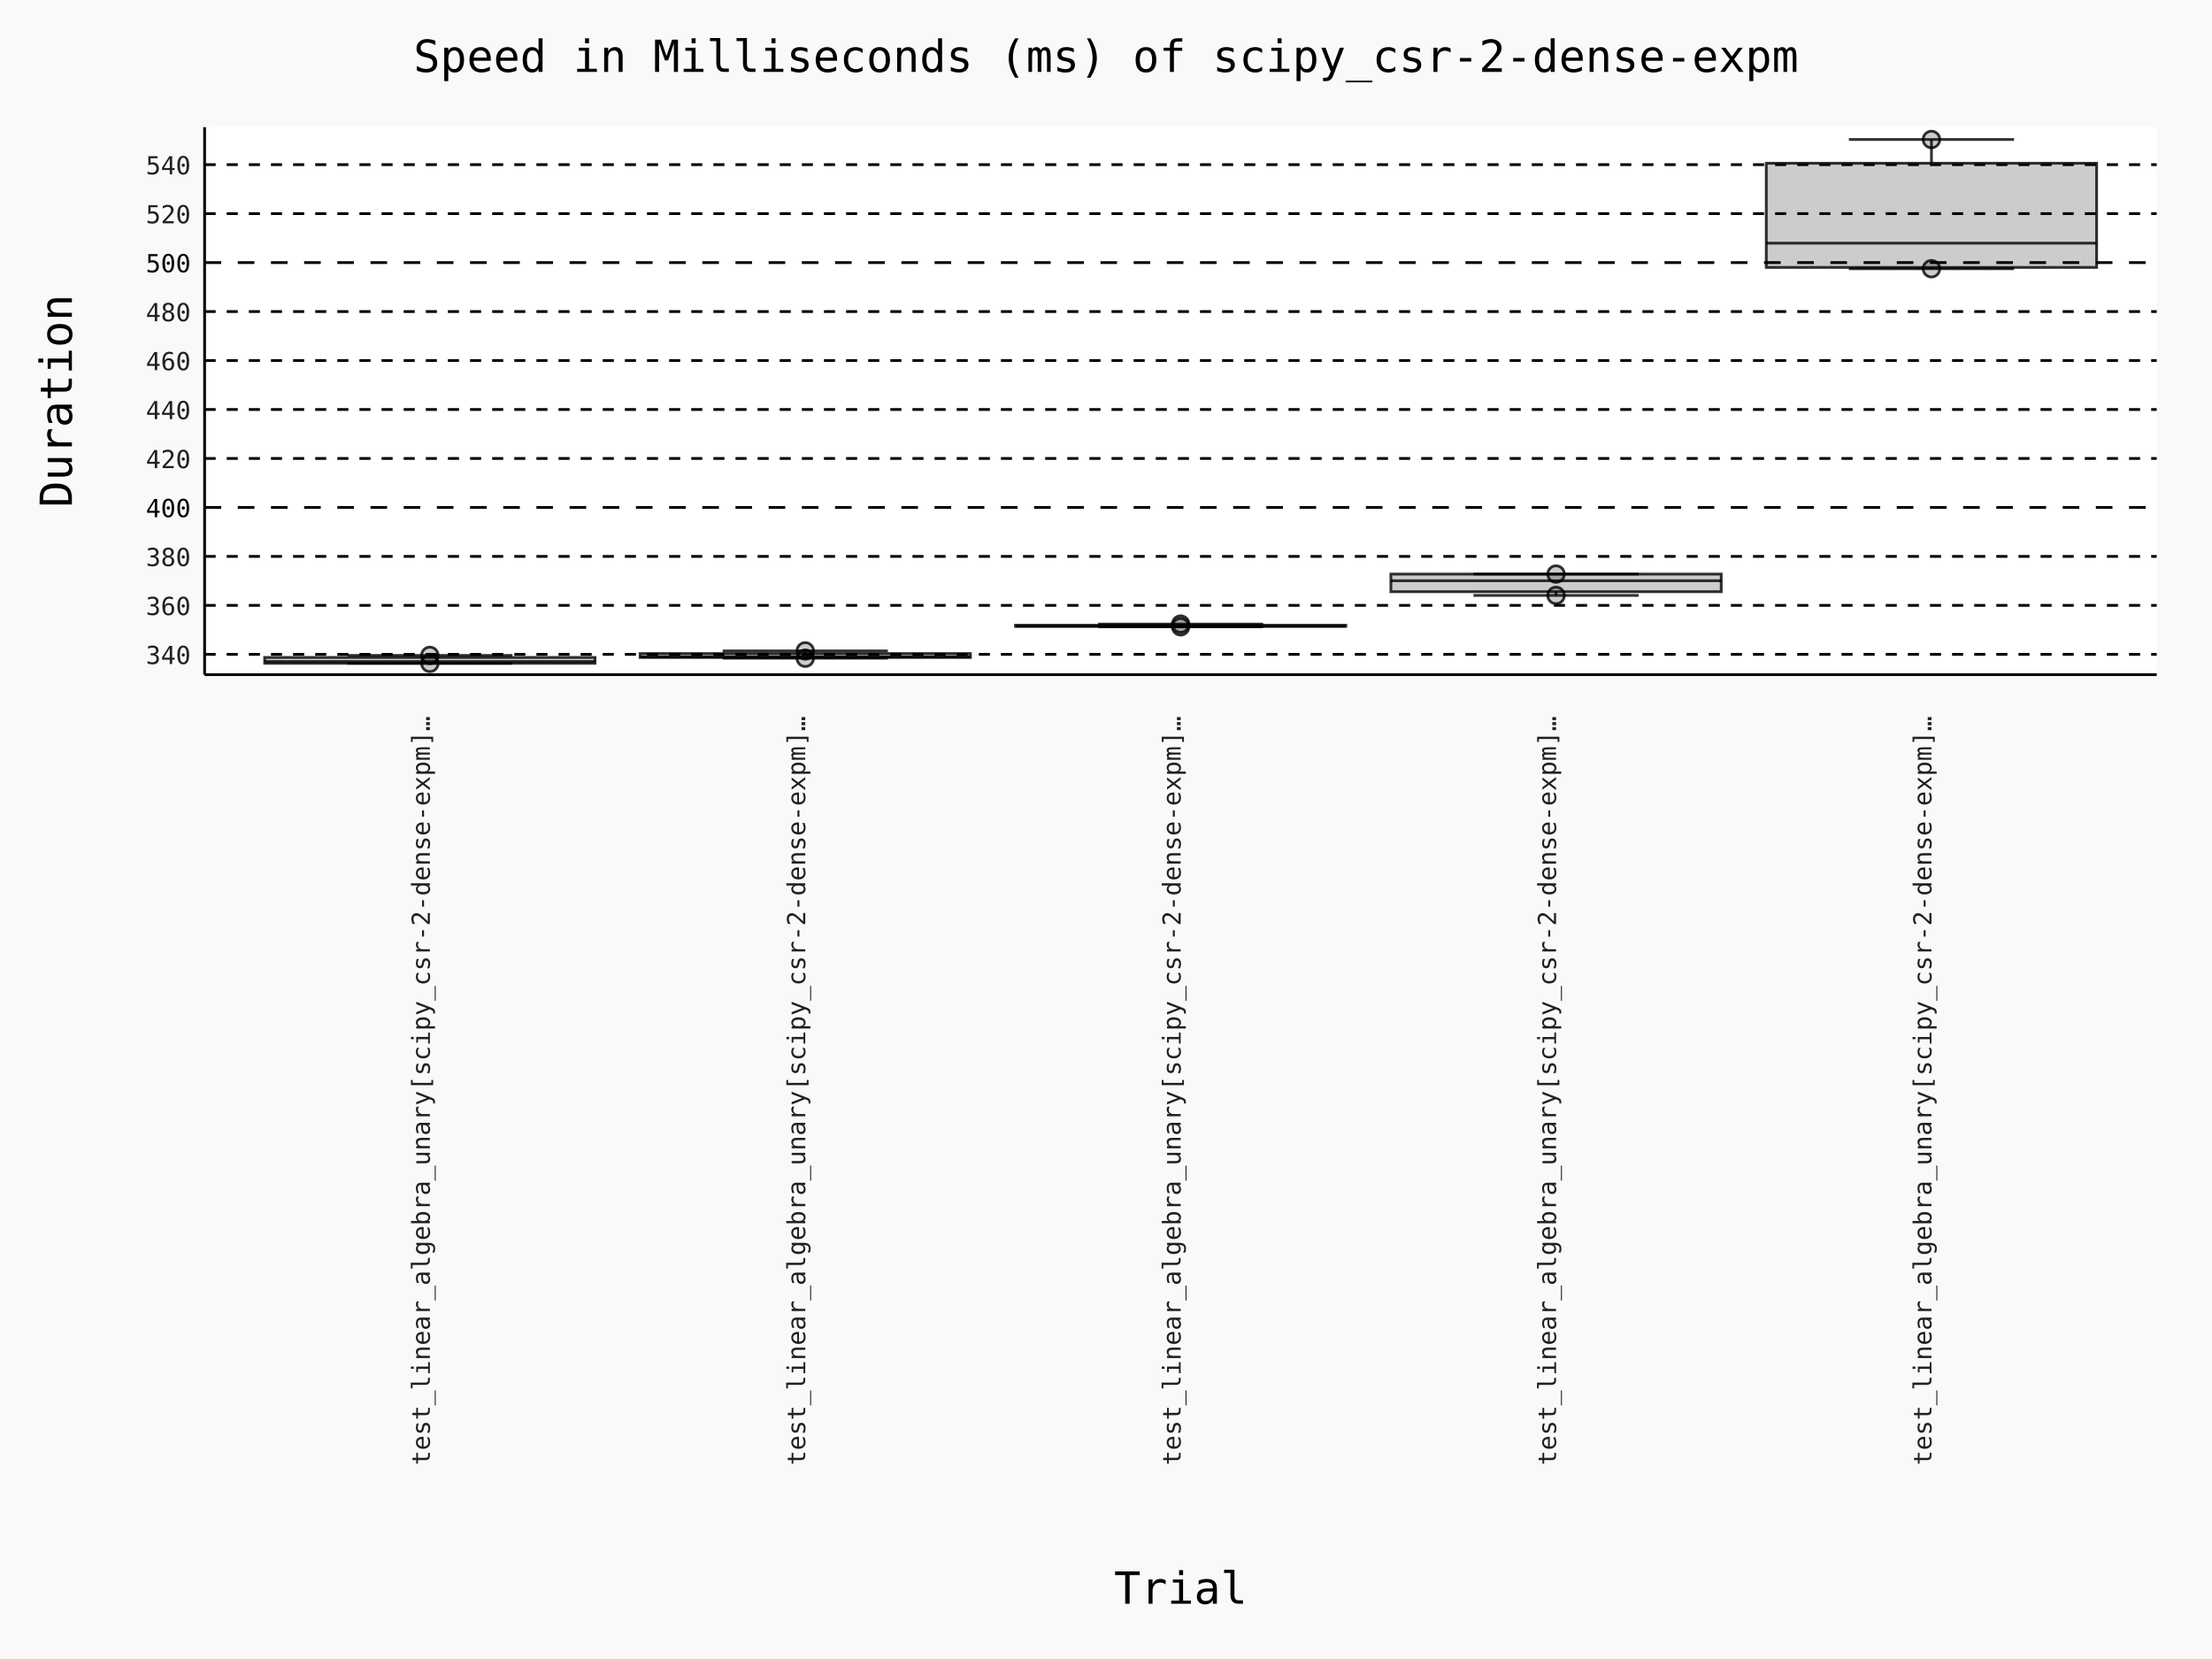
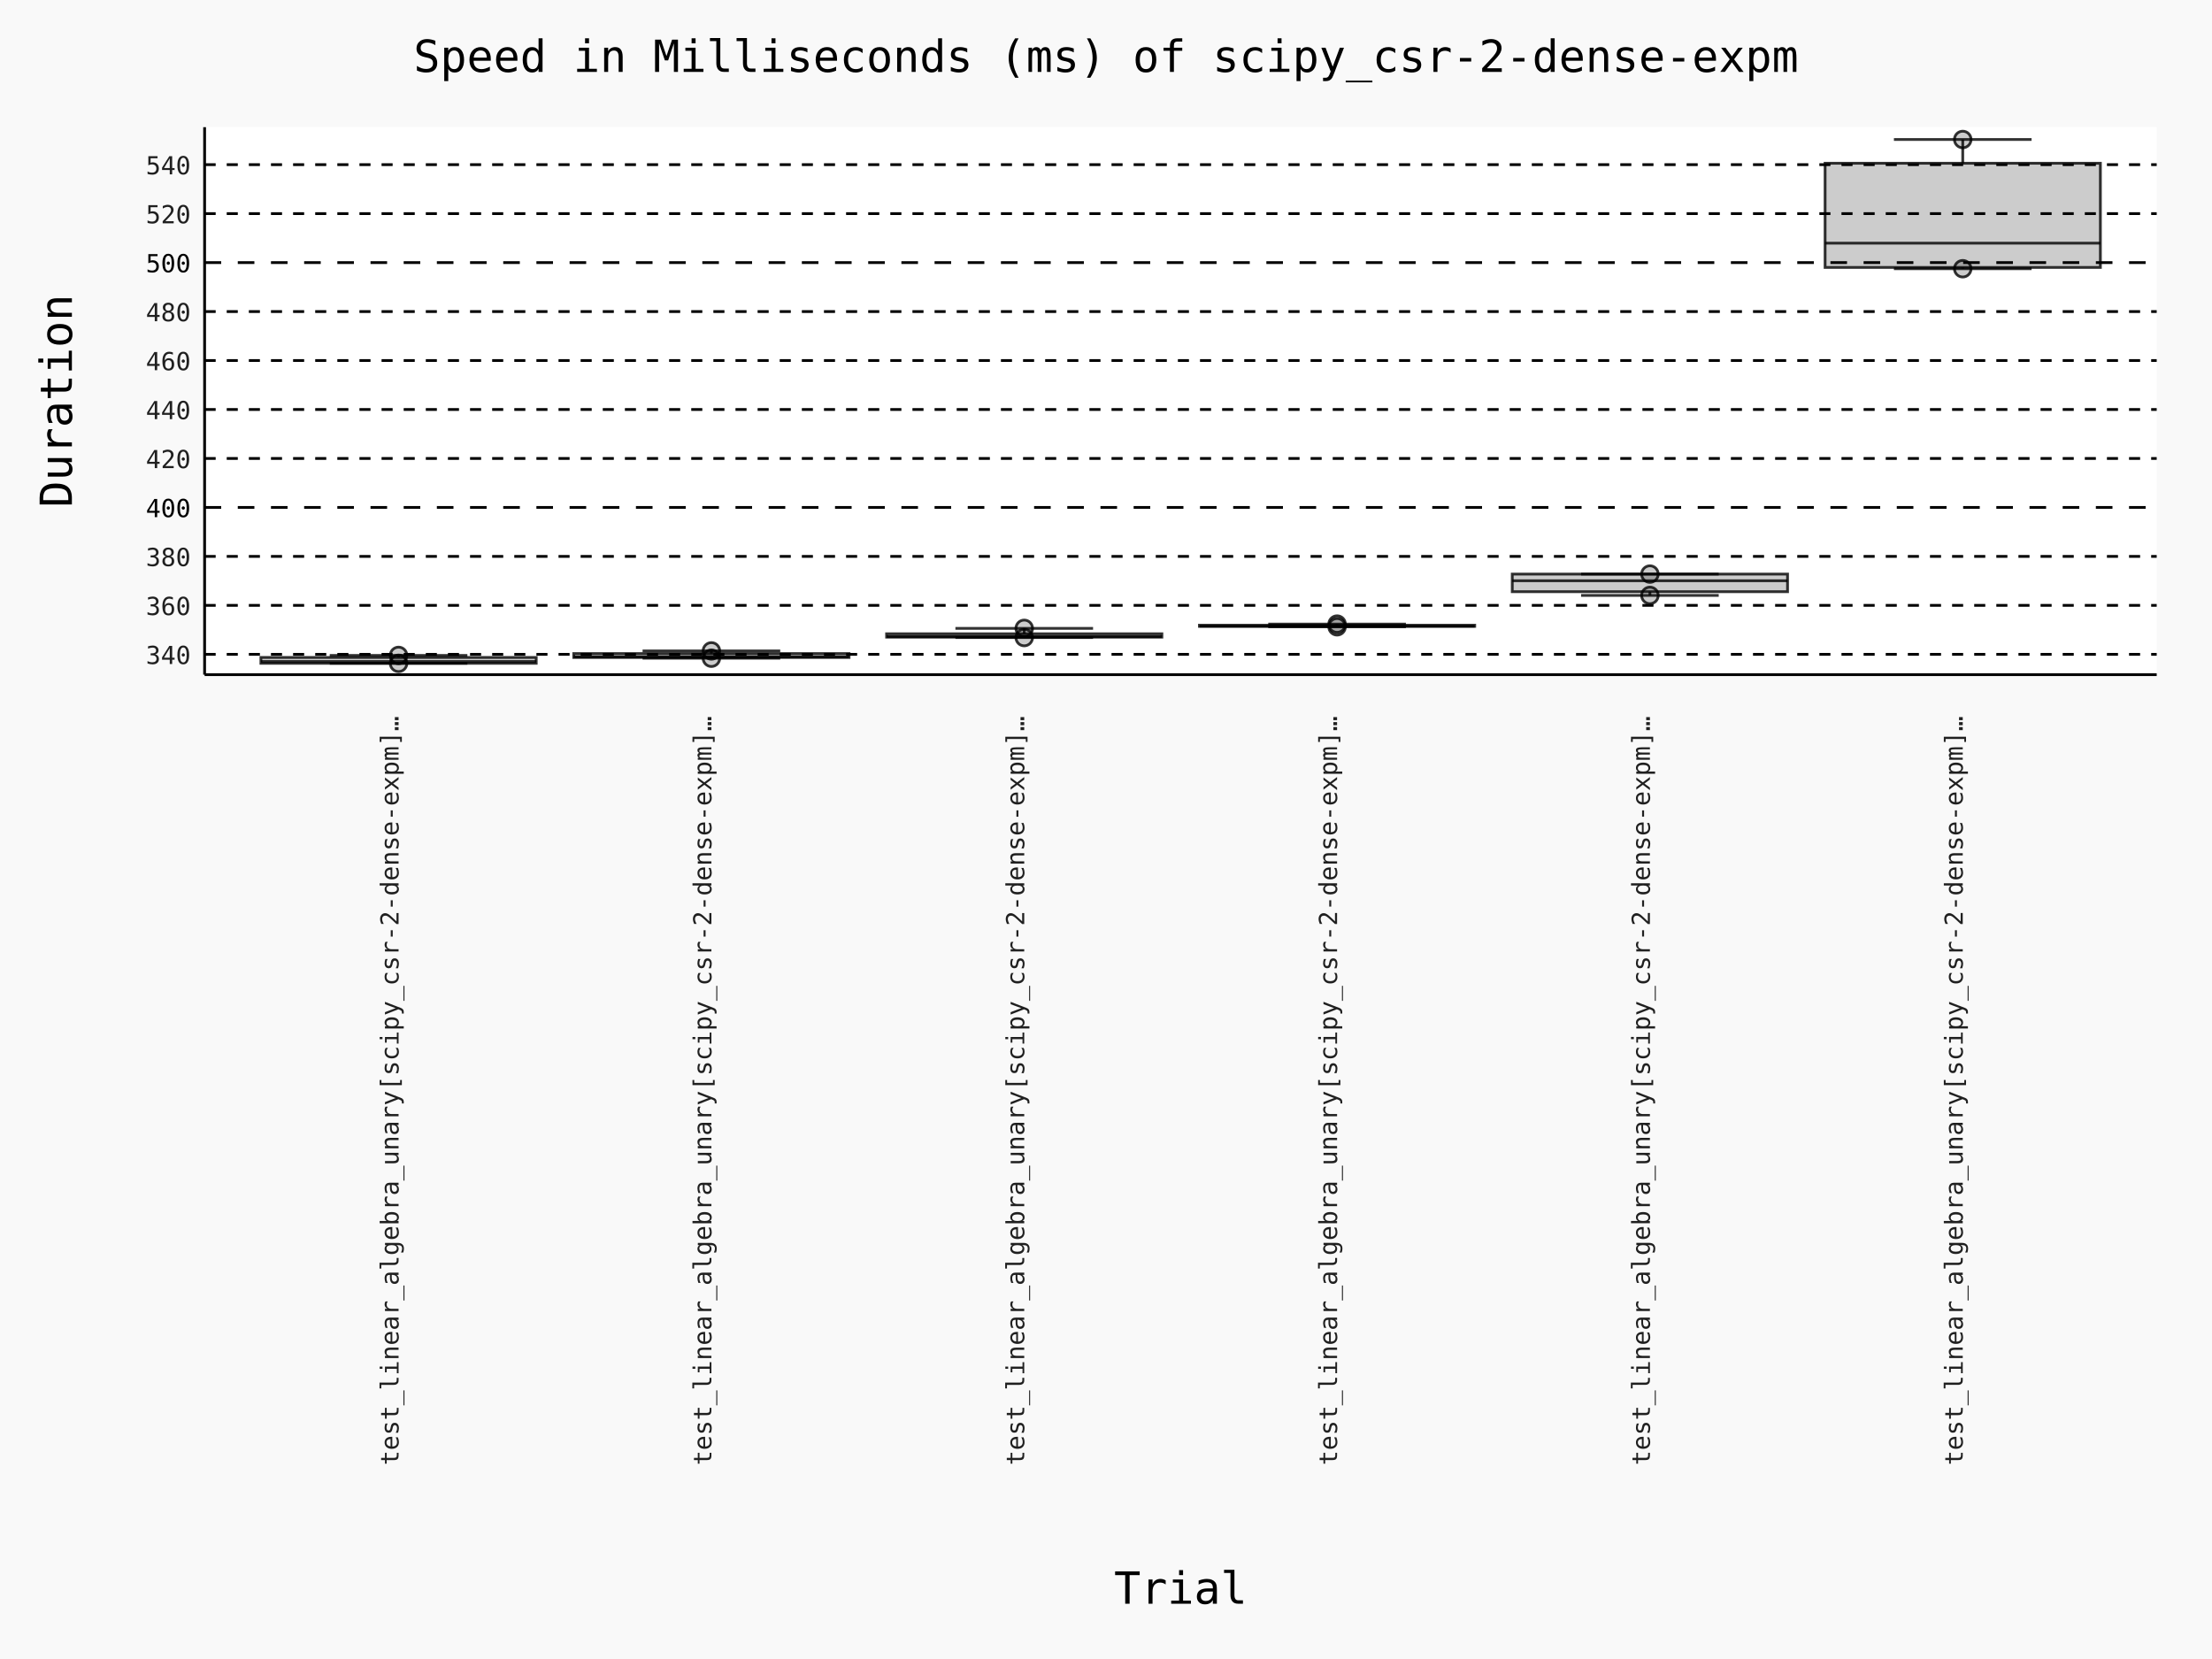
- <svg xmlns="http://www.w3.org/2000/svg" id="chart-3be28f66-a1d2-4bfa-beb7-95492860ef31" class="pygal-chart" viewBox="0 0 800 600">
+ <svg xmlns="http://www.w3.org/2000/svg" id="chart-7e4d4e61-3494-458c-a553-b882fce17347" class="pygal-chart" viewBox="0 0 800 600">
  <defs>
-     <style type="text/css">#chart-3be28f66-a1d2-4bfa-beb7-95492860ef31{-webkit-user-select:none;-webkit-font-smoothing:antialiased;font-family:Consolas,"Deja Vu Sans Mono","Bitstream Vera Sans Mono","Courier New",monospace}#chart-3be28f66-a1d2-4bfa-beb7-95492860ef31 .title{font-family:Consolas,"Deja Vu Sans Mono","Bitstream Vera Sans Mono","Courier New",monospace;font-size:16px}#chart-3be28f66-a1d2-4bfa-beb7-95492860ef31 .legends .legend text{font-family:Consolas,"Deja Vu Sans Mono","Bitstream Vera Sans Mono","Courier New",monospace;font-size:14px}#chart-3be28f66-a1d2-4bfa-beb7-95492860ef31 .axis text{font-family:Consolas,"Deja Vu Sans Mono","Bitstream Vera Sans Mono","Courier New",monospace;font-size:10px}#chart-3be28f66-a1d2-4bfa-beb7-95492860ef31 .axis text.major{font-family:Consolas,"Deja Vu Sans Mono","Bitstream Vera Sans Mono","Courier New",monospace;font-size:10px}#chart-3be28f66-a1d2-4bfa-beb7-95492860ef31 .text-overlay text.value{font-family:Consolas,"Deja Vu Sans Mono","Bitstream Vera Sans Mono","Courier New",monospace;font-size:16px}#chart-3be28f66-a1d2-4bfa-beb7-95492860ef31 .text-overlay text.label{font-family:Consolas,"Deja Vu Sans Mono","Bitstream Vera Sans Mono","Courier New",monospace;font-size:10px}#chart-3be28f66-a1d2-4bfa-beb7-95492860ef31 .tooltip{font-family:Consolas,"Deja Vu Sans Mono","Bitstream Vera Sans Mono","Courier New",monospace;font-size:14px}#chart-3be28f66-a1d2-4bfa-beb7-95492860ef31 text.no_data{font-family:Consolas,"Deja Vu Sans Mono","Bitstream Vera Sans Mono","Courier New",monospace;font-size:64px}
- #chart-3be28f66-a1d2-4bfa-beb7-95492860ef31{background-color:rgba(249,249,249,1)}#chart-3be28f66-a1d2-4bfa-beb7-95492860ef31 path,#chart-3be28f66-a1d2-4bfa-beb7-95492860ef31 line,#chart-3be28f66-a1d2-4bfa-beb7-95492860ef31 rect,#chart-3be28f66-a1d2-4bfa-beb7-95492860ef31 circle{-webkit-transition:150ms;-moz-transition:150ms;transition:150ms}#chart-3be28f66-a1d2-4bfa-beb7-95492860ef31 .graph &gt; .background{fill:rgba(249,249,249,1)}#chart-3be28f66-a1d2-4bfa-beb7-95492860ef31 .plot &gt; .background{fill:rgba(255,255,255,1)}#chart-3be28f66-a1d2-4bfa-beb7-95492860ef31 .graph{fill:rgba(0,0,0,.87)}#chart-3be28f66-a1d2-4bfa-beb7-95492860ef31 text.no_data{fill:rgba(0,0,0,1)}#chart-3be28f66-a1d2-4bfa-beb7-95492860ef31 .title{fill:rgba(0,0,0,1)}#chart-3be28f66-a1d2-4bfa-beb7-95492860ef31 .legends .legend text{fill:rgba(0,0,0,.87)}#chart-3be28f66-a1d2-4bfa-beb7-95492860ef31 .legends .legend:hover text{fill:rgba(0,0,0,1)}#chart-3be28f66-a1d2-4bfa-beb7-95492860ef31 .axis .line{stroke:rgba(0,0,0,1)}#chart-3be28f66-a1d2-4bfa-beb7-95492860ef31 .axis .guide.line{stroke:rgba(0,0,0,.54)}#chart-3be28f66-a1d2-4bfa-beb7-95492860ef31 .axis .major.line{stroke:rgba(0,0,0,.87)}#chart-3be28f66-a1d2-4bfa-beb7-95492860ef31 .axis text.major{fill:rgba(0,0,0,1)}#chart-3be28f66-a1d2-4bfa-beb7-95492860ef31 .axis.y .guides:hover .guide.line,#chart-3be28f66-a1d2-4bfa-beb7-95492860ef31 .line-graph .axis.x .guides:hover .guide.line,#chart-3be28f66-a1d2-4bfa-beb7-95492860ef31 .stackedline-graph .axis.x .guides:hover .guide.line,#chart-3be28f66-a1d2-4bfa-beb7-95492860ef31 .xy-graph .axis.x .guides:hover .guide.line{stroke:rgba(0,0,0,1)}#chart-3be28f66-a1d2-4bfa-beb7-95492860ef31 .axis .guides:hover text{fill:rgba(0,0,0,1)}#chart-3be28f66-a1d2-4bfa-beb7-95492860ef31 .reactive{fill-opacity:.7;stroke-opacity:.8;stroke-width:1}#chart-3be28f66-a1d2-4bfa-beb7-95492860ef31 .ci{stroke:rgba(0,0,0,.87)}#chart-3be28f66-a1d2-4bfa-beb7-95492860ef31 .reactive.active,#chart-3be28f66-a1d2-4bfa-beb7-95492860ef31 .active .reactive{fill-opacity:.8;stroke-opacity:.9;stroke-width:4}#chart-3be28f66-a1d2-4bfa-beb7-95492860ef31 .ci .reactive.active{stroke-width:1.5}#chart-3be28f66-a1d2-4bfa-beb7-95492860ef31 .series text{fill:rgba(0,0,0,1)}#chart-3be28f66-a1d2-4bfa-beb7-95492860ef31 .tooltip rect{fill:rgba(255,255,255,1);stroke:rgba(0,0,0,1);-webkit-transition:opacity 150ms;-moz-transition:opacity 150ms;transition:opacity 150ms}#chart-3be28f66-a1d2-4bfa-beb7-95492860ef31 .tooltip .label{fill:rgba(0,0,0,.87)}#chart-3be28f66-a1d2-4bfa-beb7-95492860ef31 .tooltip .label{fill:rgba(0,0,0,.87)}#chart-3be28f66-a1d2-4bfa-beb7-95492860ef31 .tooltip .legend{font-size:.8em;fill:rgba(0,0,0,.54)}#chart-3be28f66-a1d2-4bfa-beb7-95492860ef31 .tooltip .x_label{font-size:.6em;fill:rgba(0,0,0,1)}#chart-3be28f66-a1d2-4bfa-beb7-95492860ef31 .tooltip .xlink{font-size:.5em;text-decoration:underline}#chart-3be28f66-a1d2-4bfa-beb7-95492860ef31 .tooltip .value{font-size:1.5em}#chart-3be28f66-a1d2-4bfa-beb7-95492860ef31 .bound{font-size:.5em}#chart-3be28f66-a1d2-4bfa-beb7-95492860ef31 .max-value{font-size:.75em;fill:rgba(0,0,0,.54)}#chart-3be28f66-a1d2-4bfa-beb7-95492860ef31 .map-element{fill:rgba(255,255,255,1);stroke:rgba(0,0,0,.54) !important}#chart-3be28f66-a1d2-4bfa-beb7-95492860ef31 .map-element .reactive{fill-opacity:inherit;stroke-opacity:inherit}#chart-3be28f66-a1d2-4bfa-beb7-95492860ef31 .color-0,#chart-3be28f66-a1d2-4bfa-beb7-95492860ef31 .color-0 a:visited{stroke:#000000;fill:#000000}#chart-3be28f66-a1d2-4bfa-beb7-95492860ef31 .color-1,#chart-3be28f66-a1d2-4bfa-beb7-95492860ef31 .color-1 a:visited{stroke:#000000;fill:#000000}#chart-3be28f66-a1d2-4bfa-beb7-95492860ef31 .color-2,#chart-3be28f66-a1d2-4bfa-beb7-95492860ef31 .color-2 a:visited{stroke:#000000;fill:#000000}#chart-3be28f66-a1d2-4bfa-beb7-95492860ef31 .color-3,#chart-3be28f66-a1d2-4bfa-beb7-95492860ef31 .color-3 a:visited{stroke:#000000;fill:#000000}#chart-3be28f66-a1d2-4bfa-beb7-95492860ef31 .color-4,#chart-3be28f66-a1d2-4bfa-beb7-95492860ef31 .color-4 a:visited{stroke:#000000;fill:#000000}#chart-3be28f66-a1d2-4bfa-beb7-95492860ef31 .text-overlay .color-0 text{fill:white}#chart-3be28f66-a1d2-4bfa-beb7-95492860ef31 .text-overlay .color-1 text{fill:white}#chart-3be28f66-a1d2-4bfa-beb7-95492860ef31 .text-overlay .color-2 text{fill:white}#chart-3be28f66-a1d2-4bfa-beb7-95492860ef31 .text-overlay .color-3 text{fill:white}#chart-3be28f66-a1d2-4bfa-beb7-95492860ef31 .text-overlay .color-4 text{fill:white}
- #chart-3be28f66-a1d2-4bfa-beb7-95492860ef31 text.no_data{text-anchor:middle}#chart-3be28f66-a1d2-4bfa-beb7-95492860ef31 .guide.line{fill:none}#chart-3be28f66-a1d2-4bfa-beb7-95492860ef31 .centered{text-anchor:middle}#chart-3be28f66-a1d2-4bfa-beb7-95492860ef31 .title{text-anchor:middle}#chart-3be28f66-a1d2-4bfa-beb7-95492860ef31 .legends .legend text{fill-opacity:1}#chart-3be28f66-a1d2-4bfa-beb7-95492860ef31 .axis.x text{text-anchor:middle}#chart-3be28f66-a1d2-4bfa-beb7-95492860ef31 .axis.x:not(.web) text[transform]{text-anchor:start}#chart-3be28f66-a1d2-4bfa-beb7-95492860ef31 .axis.x:not(.web) text[transform].backwards{text-anchor:end}#chart-3be28f66-a1d2-4bfa-beb7-95492860ef31 .axis.y text{text-anchor:end}#chart-3be28f66-a1d2-4bfa-beb7-95492860ef31 .axis.y text[transform].backwards{text-anchor:start}#chart-3be28f66-a1d2-4bfa-beb7-95492860ef31 .axis.y2 text{text-anchor:start}#chart-3be28f66-a1d2-4bfa-beb7-95492860ef31 .axis.y2 text[transform].backwards{text-anchor:end}#chart-3be28f66-a1d2-4bfa-beb7-95492860ef31 .axis .guide.line{stroke-dasharray:4,4;stroke:black}#chart-3be28f66-a1d2-4bfa-beb7-95492860ef31 .axis .major.guide.line{stroke-dasharray:6,6;stroke:black}#chart-3be28f66-a1d2-4bfa-beb7-95492860ef31 .horizontal .axis.y .guide.line,#chart-3be28f66-a1d2-4bfa-beb7-95492860ef31 .horizontal .axis.y2 .guide.line,#chart-3be28f66-a1d2-4bfa-beb7-95492860ef31 .vertical .axis.x .guide.line{opacity:0}#chart-3be28f66-a1d2-4bfa-beb7-95492860ef31 .horizontal .axis.always_show .guide.line,#chart-3be28f66-a1d2-4bfa-beb7-95492860ef31 .vertical .axis.always_show .guide.line{opacity:1 !important}#chart-3be28f66-a1d2-4bfa-beb7-95492860ef31 .axis.y .guides:hover .guide.line,#chart-3be28f66-a1d2-4bfa-beb7-95492860ef31 .axis.y2 .guides:hover .guide.line,#chart-3be28f66-a1d2-4bfa-beb7-95492860ef31 .axis.x .guides:hover .guide.line{opacity:1}#chart-3be28f66-a1d2-4bfa-beb7-95492860ef31 .axis .guides:hover text{opacity:1}#chart-3be28f66-a1d2-4bfa-beb7-95492860ef31 .nofill{fill:none}#chart-3be28f66-a1d2-4bfa-beb7-95492860ef31 .subtle-fill{fill-opacity:.2}#chart-3be28f66-a1d2-4bfa-beb7-95492860ef31 .dot{stroke-width:1px;fill-opacity:1;stroke-opacity:1}#chart-3be28f66-a1d2-4bfa-beb7-95492860ef31 .dot.active{stroke-width:5px}#chart-3be28f66-a1d2-4bfa-beb7-95492860ef31 .dot.negative{fill:transparent}#chart-3be28f66-a1d2-4bfa-beb7-95492860ef31 text,#chart-3be28f66-a1d2-4bfa-beb7-95492860ef31 tspan{stroke:none !important}#chart-3be28f66-a1d2-4bfa-beb7-95492860ef31 .series text.active{opacity:1}#chart-3be28f66-a1d2-4bfa-beb7-95492860ef31 .tooltip rect{fill-opacity:.95;stroke-width:.5}#chart-3be28f66-a1d2-4bfa-beb7-95492860ef31 .tooltip text{fill-opacity:1}#chart-3be28f66-a1d2-4bfa-beb7-95492860ef31 .showable{visibility:hidden}#chart-3be28f66-a1d2-4bfa-beb7-95492860ef31 .showable.shown{visibility:visible}#chart-3be28f66-a1d2-4bfa-beb7-95492860ef31 .gauge-background{fill:rgba(229,229,229,1);stroke:none}#chart-3be28f66-a1d2-4bfa-beb7-95492860ef31 .bg-lines{stroke:rgba(249,249,249,1);stroke-width:2px}
+     <style type="text/css">#chart-7e4d4e61-3494-458c-a553-b882fce17347{-webkit-user-select:none;-webkit-font-smoothing:antialiased;font-family:Consolas,"Deja Vu Sans Mono","Bitstream Vera Sans Mono","Courier New",monospace}#chart-7e4d4e61-3494-458c-a553-b882fce17347 .title{font-family:Consolas,"Deja Vu Sans Mono","Bitstream Vera Sans Mono","Courier New",monospace;font-size:16px}#chart-7e4d4e61-3494-458c-a553-b882fce17347 .legends .legend text{font-family:Consolas,"Deja Vu Sans Mono","Bitstream Vera Sans Mono","Courier New",monospace;font-size:14px}#chart-7e4d4e61-3494-458c-a553-b882fce17347 .axis text{font-family:Consolas,"Deja Vu Sans Mono","Bitstream Vera Sans Mono","Courier New",monospace;font-size:10px}#chart-7e4d4e61-3494-458c-a553-b882fce17347 .axis text.major{font-family:Consolas,"Deja Vu Sans Mono","Bitstream Vera Sans Mono","Courier New",monospace;font-size:10px}#chart-7e4d4e61-3494-458c-a553-b882fce17347 .text-overlay text.value{font-family:Consolas,"Deja Vu Sans Mono","Bitstream Vera Sans Mono","Courier New",monospace;font-size:16px}#chart-7e4d4e61-3494-458c-a553-b882fce17347 .text-overlay text.label{font-family:Consolas,"Deja Vu Sans Mono","Bitstream Vera Sans Mono","Courier New",monospace;font-size:10px}#chart-7e4d4e61-3494-458c-a553-b882fce17347 .tooltip{font-family:Consolas,"Deja Vu Sans Mono","Bitstream Vera Sans Mono","Courier New",monospace;font-size:14px}#chart-7e4d4e61-3494-458c-a553-b882fce17347 text.no_data{font-family:Consolas,"Deja Vu Sans Mono","Bitstream Vera Sans Mono","Courier New",monospace;font-size:64px}
+ #chart-7e4d4e61-3494-458c-a553-b882fce17347{background-color:rgba(249,249,249,1)}#chart-7e4d4e61-3494-458c-a553-b882fce17347 path,#chart-7e4d4e61-3494-458c-a553-b882fce17347 line,#chart-7e4d4e61-3494-458c-a553-b882fce17347 rect,#chart-7e4d4e61-3494-458c-a553-b882fce17347 circle{-webkit-transition:150ms;-moz-transition:150ms;transition:150ms}#chart-7e4d4e61-3494-458c-a553-b882fce17347 .graph &gt; .background{fill:rgba(249,249,249,1)}#chart-7e4d4e61-3494-458c-a553-b882fce17347 .plot &gt; .background{fill:rgba(255,255,255,1)}#chart-7e4d4e61-3494-458c-a553-b882fce17347 .graph{fill:rgba(0,0,0,.87)}#chart-7e4d4e61-3494-458c-a553-b882fce17347 text.no_data{fill:rgba(0,0,0,1)}#chart-7e4d4e61-3494-458c-a553-b882fce17347 .title{fill:rgba(0,0,0,1)}#chart-7e4d4e61-3494-458c-a553-b882fce17347 .legends .legend text{fill:rgba(0,0,0,.87)}#chart-7e4d4e61-3494-458c-a553-b882fce17347 .legends .legend:hover text{fill:rgba(0,0,0,1)}#chart-7e4d4e61-3494-458c-a553-b882fce17347 .axis .line{stroke:rgba(0,0,0,1)}#chart-7e4d4e61-3494-458c-a553-b882fce17347 .axis .guide.line{stroke:rgba(0,0,0,.54)}#chart-7e4d4e61-3494-458c-a553-b882fce17347 .axis .major.line{stroke:rgba(0,0,0,.87)}#chart-7e4d4e61-3494-458c-a553-b882fce17347 .axis text.major{fill:rgba(0,0,0,1)}#chart-7e4d4e61-3494-458c-a553-b882fce17347 .axis.y .guides:hover .guide.line,#chart-7e4d4e61-3494-458c-a553-b882fce17347 .line-graph .axis.x .guides:hover .guide.line,#chart-7e4d4e61-3494-458c-a553-b882fce17347 .stackedline-graph .axis.x .guides:hover .guide.line,#chart-7e4d4e61-3494-458c-a553-b882fce17347 .xy-graph .axis.x .guides:hover .guide.line{stroke:rgba(0,0,0,1)}#chart-7e4d4e61-3494-458c-a553-b882fce17347 .axis .guides:hover text{fill:rgba(0,0,0,1)}#chart-7e4d4e61-3494-458c-a553-b882fce17347 .reactive{fill-opacity:.7;stroke-opacity:.8;stroke-width:1}#chart-7e4d4e61-3494-458c-a553-b882fce17347 .ci{stroke:rgba(0,0,0,.87)}#chart-7e4d4e61-3494-458c-a553-b882fce17347 .reactive.active,#chart-7e4d4e61-3494-458c-a553-b882fce17347 .active .reactive{fill-opacity:.8;stroke-opacity:.9;stroke-width:4}#chart-7e4d4e61-3494-458c-a553-b882fce17347 .ci .reactive.active{stroke-width:1.5}#chart-7e4d4e61-3494-458c-a553-b882fce17347 .series text{fill:rgba(0,0,0,1)}#chart-7e4d4e61-3494-458c-a553-b882fce17347 .tooltip rect{fill:rgba(255,255,255,1);stroke:rgba(0,0,0,1);-webkit-transition:opacity 150ms;-moz-transition:opacity 150ms;transition:opacity 150ms}#chart-7e4d4e61-3494-458c-a553-b882fce17347 .tooltip .label{fill:rgba(0,0,0,.87)}#chart-7e4d4e61-3494-458c-a553-b882fce17347 .tooltip .label{fill:rgba(0,0,0,.87)}#chart-7e4d4e61-3494-458c-a553-b882fce17347 .tooltip .legend{font-size:.8em;fill:rgba(0,0,0,.54)}#chart-7e4d4e61-3494-458c-a553-b882fce17347 .tooltip .x_label{font-size:.6em;fill:rgba(0,0,0,1)}#chart-7e4d4e61-3494-458c-a553-b882fce17347 .tooltip .xlink{font-size:.5em;text-decoration:underline}#chart-7e4d4e61-3494-458c-a553-b882fce17347 .tooltip .value{font-size:1.5em}#chart-7e4d4e61-3494-458c-a553-b882fce17347 .bound{font-size:.5em}#chart-7e4d4e61-3494-458c-a553-b882fce17347 .max-value{font-size:.75em;fill:rgba(0,0,0,.54)}#chart-7e4d4e61-3494-458c-a553-b882fce17347 .map-element{fill:rgba(255,255,255,1);stroke:rgba(0,0,0,.54) !important}#chart-7e4d4e61-3494-458c-a553-b882fce17347 .map-element .reactive{fill-opacity:inherit;stroke-opacity:inherit}#chart-7e4d4e61-3494-458c-a553-b882fce17347 .color-0,#chart-7e4d4e61-3494-458c-a553-b882fce17347 .color-0 a:visited{stroke:#000000;fill:#000000}#chart-7e4d4e61-3494-458c-a553-b882fce17347 .color-1,#chart-7e4d4e61-3494-458c-a553-b882fce17347 .color-1 a:visited{stroke:#000000;fill:#000000}#chart-7e4d4e61-3494-458c-a553-b882fce17347 .color-2,#chart-7e4d4e61-3494-458c-a553-b882fce17347 .color-2 a:visited{stroke:#000000;fill:#000000}#chart-7e4d4e61-3494-458c-a553-b882fce17347 .color-3,#chart-7e4d4e61-3494-458c-a553-b882fce17347 .color-3 a:visited{stroke:#000000;fill:#000000}#chart-7e4d4e61-3494-458c-a553-b882fce17347 .color-4,#chart-7e4d4e61-3494-458c-a553-b882fce17347 .color-4 a:visited{stroke:#000000;fill:#000000}#chart-7e4d4e61-3494-458c-a553-b882fce17347 .color-5,#chart-7e4d4e61-3494-458c-a553-b882fce17347 .color-5 a:visited{stroke:#000000;fill:#000000}#chart-7e4d4e61-3494-458c-a553-b882fce17347 .text-overlay .color-0 text{fill:white}#chart-7e4d4e61-3494-458c-a553-b882fce17347 .text-overlay .color-1 text{fill:white}#chart-7e4d4e61-3494-458c-a553-b882fce17347 .text-overlay .color-2 text{fill:white}#chart-7e4d4e61-3494-458c-a553-b882fce17347 .text-overlay .color-3 text{fill:white}#chart-7e4d4e61-3494-458c-a553-b882fce17347 .text-overlay .color-4 text{fill:white}#chart-7e4d4e61-3494-458c-a553-b882fce17347 .text-overlay .color-5 text{fill:white}
+ #chart-7e4d4e61-3494-458c-a553-b882fce17347 text.no_data{text-anchor:middle}#chart-7e4d4e61-3494-458c-a553-b882fce17347 .guide.line{fill:none}#chart-7e4d4e61-3494-458c-a553-b882fce17347 .centered{text-anchor:middle}#chart-7e4d4e61-3494-458c-a553-b882fce17347 .title{text-anchor:middle}#chart-7e4d4e61-3494-458c-a553-b882fce17347 .legends .legend text{fill-opacity:1}#chart-7e4d4e61-3494-458c-a553-b882fce17347 .axis.x text{text-anchor:middle}#chart-7e4d4e61-3494-458c-a553-b882fce17347 .axis.x:not(.web) text[transform]{text-anchor:start}#chart-7e4d4e61-3494-458c-a553-b882fce17347 .axis.x:not(.web) text[transform].backwards{text-anchor:end}#chart-7e4d4e61-3494-458c-a553-b882fce17347 .axis.y text{text-anchor:end}#chart-7e4d4e61-3494-458c-a553-b882fce17347 .axis.y text[transform].backwards{text-anchor:start}#chart-7e4d4e61-3494-458c-a553-b882fce17347 .axis.y2 text{text-anchor:start}#chart-7e4d4e61-3494-458c-a553-b882fce17347 .axis.y2 text[transform].backwards{text-anchor:end}#chart-7e4d4e61-3494-458c-a553-b882fce17347 .axis .guide.line{stroke-dasharray:4,4;stroke:black}#chart-7e4d4e61-3494-458c-a553-b882fce17347 .axis .major.guide.line{stroke-dasharray:6,6;stroke:black}#chart-7e4d4e61-3494-458c-a553-b882fce17347 .horizontal .axis.y .guide.line,#chart-7e4d4e61-3494-458c-a553-b882fce17347 .horizontal .axis.y2 .guide.line,#chart-7e4d4e61-3494-458c-a553-b882fce17347 .vertical .axis.x .guide.line{opacity:0}#chart-7e4d4e61-3494-458c-a553-b882fce17347 .horizontal .axis.always_show .guide.line,#chart-7e4d4e61-3494-458c-a553-b882fce17347 .vertical .axis.always_show .guide.line{opacity:1 !important}#chart-7e4d4e61-3494-458c-a553-b882fce17347 .axis.y .guides:hover .guide.line,#chart-7e4d4e61-3494-458c-a553-b882fce17347 .axis.y2 .guides:hover .guide.line,#chart-7e4d4e61-3494-458c-a553-b882fce17347 .axis.x .guides:hover .guide.line{opacity:1}#chart-7e4d4e61-3494-458c-a553-b882fce17347 .axis .guides:hover text{opacity:1}#chart-7e4d4e61-3494-458c-a553-b882fce17347 .nofill{fill:none}#chart-7e4d4e61-3494-458c-a553-b882fce17347 .subtle-fill{fill-opacity:.2}#chart-7e4d4e61-3494-458c-a553-b882fce17347 .dot{stroke-width:1px;fill-opacity:1;stroke-opacity:1}#chart-7e4d4e61-3494-458c-a553-b882fce17347 .dot.active{stroke-width:5px}#chart-7e4d4e61-3494-458c-a553-b882fce17347 .dot.negative{fill:transparent}#chart-7e4d4e61-3494-458c-a553-b882fce17347 text,#chart-7e4d4e61-3494-458c-a553-b882fce17347 tspan{stroke:none !important}#chart-7e4d4e61-3494-458c-a553-b882fce17347 .series text.active{opacity:1}#chart-7e4d4e61-3494-458c-a553-b882fce17347 .tooltip rect{fill-opacity:.95;stroke-width:.5}#chart-7e4d4e61-3494-458c-a553-b882fce17347 .tooltip text{fill-opacity:1}#chart-7e4d4e61-3494-458c-a553-b882fce17347 .showable{visibility:hidden}#chart-7e4d4e61-3494-458c-a553-b882fce17347 .showable.shown{visibility:visible}#chart-7e4d4e61-3494-458c-a553-b882fce17347 .gauge-background{fill:rgba(229,229,229,1);stroke:none}#chart-7e4d4e61-3494-458c-a553-b882fce17347 .bg-lines{stroke:rgba(249,249,249,1);stroke-width:2px}
.tooltip .value{font-size:1em !important}.axis text{font-size:9px !important}</style>
  </defs>
  <g class="graph custombox-graph vertical">
    <rect x="0" y="0" width="800" height="600" class="background" />
    <g transform="translate(74, 46)" class="plot">
      <rect x="0" y="0" width="706.0" height="198.0" class="background" />
      <g class="axis y always_show">
        <path d="M0 198 h706" class="line" />
        <g class="guides">
          <path d="M0 190.65 h706" class="guide line" />
          <text x="-5" y="194.15" class="">340</text>
        </g>
        <g class="guides">
          <path d="M0 172.94 h706" class="guide line" />
          <text x="-5" y="176.44" class="">360</text>
        </g>
        <g class="guides">
          <path d="M0 155.23 h706" class="guide line" />
          <text x="-5" y="158.73" class="">380</text>
        </g>
        <g class="guides">
          <path d="M0 137.52 h706" class="major guide line" />
          <text x="-5" y="141.02" class="major">400</text>
        </g>
        <g class="guides">
          <path d="M0 119.809 h706" class="guide line" />
          <text x="-5" y="123.309" class="">420</text>
        </g>
        <g class="guides">
          <path d="M0 102.099 h706" class="guide line" />
          <text x="-5" y="105.599" class="">440</text>
        </g>
        <g class="guides">
          <path d="M0 84.389 h706" class="guide line" />
          <text x="-5" y="87.889" class="">460</text>
        </g>
        <g class="guides">
          <path d="M0 66.679 h706" class="guide line" />
          <text x="-5" y="70.179" class="">480</text>
        </g>
        <g class="guides">
          <path d="M0 48.969 h706" class="major guide line" />
          <text x="-5" y="52.469" class="major">500</text>
        </g>
        <g class="guides">
          <path d="M0 31.258 h706" class="guide line" />
          <text x="-5" y="34.758" class="">520</text>
        </g>
        <g class="guides">
          <path d="M0 13.548 h706" class="guide line" />
          <text x="-5" y="17.048" class="">540</text>
        </g>
      </g>
      <g class="axis x">
        <path d="M0 0 v198" class="line" />
        <g class="guides">
-           <path d="M81.462 0 v198" class="guide line" />
-           <text x="81.462" y="213.0" class="backwards" transform="rotate(270 81.46154 213)">test_linear_algebra_unary[scipy_csr-2-dense-expm]…</text>
+           <path d="M70.147 0 v198" class="guide line" />
+           <text x="70.147" y="213.0" class="backwards" transform="rotate(270 70.14744 213)">test_linear_algebra_unary[scipy_csr-2-dense-expm]…</text>
        </g>
        <g class="guides">
-           <path d="M217.231 0 v198" class="guide line" />
-           <text x="217.231" y="213.0" class="backwards" transform="rotate(270 217.2308 213)">test_linear_algebra_unary[scipy_csr-2-dense-expm]…</text>
+           <path d="M183.288 0 v198" class="guide line" />
+           <text x="183.288" y="213.0" class="backwards" transform="rotate(270 183.2885 213)">test_linear_algebra_unary[scipy_csr-2-dense-expm]…</text>
        </g>
        <g class="guides">
-           <path d="M353 0 v198" class="guide line" />
-           <text x="353.0" y="213.0" class="backwards" transform="rotate(270 353 213)">test_linear_algebra_unary[scipy_csr-2-dense-expm]…</text>
+           <path d="M296.429 0 v198" class="guide line" />
+           <text x="296.429" y="213.0" class="backwards" transform="rotate(270 296.4295 213)">test_linear_algebra_unary[scipy_csr-2-dense-expm]…</text>
        </g>
        <g class="guides">
-           <path d="M488.769 0 v198" class="guide line" />
-           <text x="488.769" y="213.0" class="backwards" transform="rotate(270 488.7692 213)">test_linear_algebra_unary[scipy_csr-2-dense-expm]…</text>
+           <path d="M409.571 0 v198" class="guide line" />
+           <text x="409.571" y="213.0" class="backwards" transform="rotate(270 409.5705 213)">test_linear_algebra_unary[scipy_csr-2-dense-expm]…</text>
        </g>
        <g class="guides">
-           <path d="M624.538 0 v198" class="guide line" />
-           <text x="624.538" y="213.0" class="backwards" transform="rotate(270 624.5385 213)">test_linear_algebra_unary[scipy_csr-2-dense-expm]…</text>
+           <path d="M522.712 0 v198" class="guide line" />
+           <text x="522.712" y="213.0" class="backwards" transform="rotate(270 522.7115 213)">test_linear_algebra_unary[scipy_csr-2-dense-expm]…</text>
+         </g>
+         <g class="guides">
+           <path d="M635.853 0 v198" class="guide line" />
+           <text x="635.853" y="213.0" class="backwards" transform="rotate(270 635.8526 213)">test_linear_algebra_unary[scipy_csr-2-dense-expm]…</text>
        </g>
      </g>
      <g class="series serie-0 color-0">
        <g class="boxes">
          <g class="box">
-             <path stroke-width="3" d="M51.592 193.896 L111.331 193.896" class="reactive tooltip-trigger" />
-             <path stroke-width="3" d="M21.723 193.238 L141.2 193.238" class="reactive tooltip-trigger" />
-             <path stroke-width="3" d="M51.592 191.044 L111.331 191.044" class="reactive tooltip-trigger" />
-             <path stroke-width="2" d="M81.462 193.896 L81.462 193.892" class="reactive tooltip-trigger" />
-             <path stroke-width="2" d="M81.462 191.044 L81.462 191.774" class="reactive tooltip-trigger" />
-             <rect x="21.723" y="191.774" height="2.118" width="119.477" class="subtle-fill reactive tooltip-trigger" />
-             <circle cx="81.462" cy="193.896" r="3" class="subtle-fill reactive tooltip-trigger" />
-             <circle cx="81.462" cy="191.044" r="3" class="subtle-fill reactive tooltip-trigger" />
+             <path stroke-width="3" d="M45.256 193.896 L95.038 193.896" class="reactive tooltip-trigger" />
+             <path stroke-width="3" d="M20.365 193.238 L119.929 193.238" class="reactive tooltip-trigger" />
+             <path stroke-width="3" d="M45.256 191.044 L95.038 191.044" class="reactive tooltip-trigger" />
+             <path stroke-width="2" d="M70.147 193.896 L70.147 193.892" class="reactive tooltip-trigger" />
+             <path stroke-width="2" d="M70.147 191.044 L70.147 191.774" class="reactive tooltip-trigger" />
+             <rect x="20.365" y="191.774" height="2.118" width="99.564" class="subtle-fill reactive tooltip-trigger" />
+             <circle cx="70.147" cy="193.896" r="3" class="subtle-fill reactive tooltip-trigger" />
+             <circle cx="70.147" cy="191.044" r="3" class="subtle-fill reactive tooltip-trigger" />
          </g>
        </g>
      </g>
      <g class="series serie-1 color-1">
        <g class="boxes">
          <g class="box">
-             <path stroke-width="3" d="M187.362 192.047 L247.1 192.047" class="reactive tooltip-trigger" />
-             <path stroke-width="3" d="M157.492 191.55 L276.969 191.55" class="reactive tooltip-trigger" />
-             <path stroke-width="3" d="M187.362 189.414 L247.1 189.414" class="reactive tooltip-trigger" />
-             <path stroke-width="2" d="M217.231 192.047 L217.231 191.782" class="reactive tooltip-trigger" />
-             <path stroke-width="2" d="M217.231 189.414 L217.231 190.374" class="reactive tooltip-trigger" />
-             <rect x="157.492" y="190.374" height="1.408" width="119.477" class="subtle-fill reactive tooltip-trigger" />
-             <circle cx="217.231" cy="192.047" r="3" class="subtle-fill reactive tooltip-trigger" />
-             <circle cx="217.231" cy="189.414" r="3" class="subtle-fill reactive tooltip-trigger" />
+             <path stroke-width="3" d="M158.397 192.047 L208.179 192.047" class="reactive tooltip-trigger" />
+             <path stroke-width="3" d="M133.506 191.55 L233.071 191.55" class="reactive tooltip-trigger" />
+             <path stroke-width="3" d="M158.397 189.414 L208.179 189.414" class="reactive tooltip-trigger" />
+             <path stroke-width="2" d="M183.288 192.047 L183.288 191.782" class="reactive tooltip-trigger" />
+             <path stroke-width="2" d="M183.288 189.414 L183.288 190.374" class="reactive tooltip-trigger" />
+             <rect x="133.506" y="190.374" height="1.408" width="99.564" class="subtle-fill reactive tooltip-trigger" />
+             <circle cx="183.288" cy="192.047" r="3" class="subtle-fill reactive tooltip-trigger" />
+             <circle cx="183.288" cy="189.414" r="3" class="subtle-fill reactive tooltip-trigger" />
          </g>
        </g>
      </g>
      <g class="series serie-2 color-2">
        <g class="boxes">
          <g class="box">
-             <path stroke-width="3" d="M323.131 180.69 L382.869 180.69" class="reactive tooltip-trigger" />
-             <path stroke-width="3" d="M293.262 180.452 L412.738 180.452" class="reactive tooltip-trigger" />
-             <path stroke-width="3" d="M323.131 179.711 L382.869 179.711" class="reactive tooltip-trigger" />
-             <path stroke-width="2" d="M353 180.69 L353 180.526" class="reactive tooltip-trigger" />
-             <path stroke-width="2" d="M353 179.711 L353 180.118" class="reactive tooltip-trigger" />
-             <rect x="293.262" y="180.118" height="0.409" width="119.477" class="subtle-fill reactive tooltip-trigger" />
-             <circle cx="353.0" cy="180.69" r="3" class="subtle-fill reactive tooltip-trigger" />
-             <circle cx="353.0" cy="179.711" r="3" class="subtle-fill reactive tooltip-trigger" />
+             <path stroke-width="3" d="M271.538 184.574 L321.321 184.574" class="reactive tooltip-trigger" />
+             <path stroke-width="3" d="M246.647 184.246 L346.212 184.246" class="reactive tooltip-trigger" />
+             <path stroke-width="3" d="M271.538 181.258 L321.321 181.258" class="reactive tooltip-trigger" />
+             <path stroke-width="2" d="M296.429 184.574 L296.429 184.426" class="reactive tooltip-trigger" />
+             <path stroke-width="2" d="M296.429 181.258 L296.429 183.213" class="reactive tooltip-trigger" />
+             <rect x="246.647" y="183.213" height="1.213" width="99.564" class="subtle-fill reactive tooltip-trigger" />
+             <circle cx="296.429" cy="184.574" r="3" class="subtle-fill reactive tooltip-trigger" />
+             <circle cx="296.429" cy="181.258" r="3" class="subtle-fill reactive tooltip-trigger" />
          </g>
        </g>
      </g>
      <g class="series serie-3 color-3">
        <g class="boxes">
          <g class="box">
-             <path stroke-width="3" d="M458.9 169.343 L518.638 169.343" class="reactive tooltip-trigger" />
-             <path stroke-width="3" d="M429.031 164.035 L548.508 164.035" class="reactive tooltip-trigger" />
-             <path stroke-width="3" d="M458.9 161.626 L518.638 161.626" class="reactive tooltip-trigger" />
-             <path stroke-width="2" d="M488.769 169.343 L488.769 167.995" class="reactive tooltip-trigger" />
-             <path stroke-width="2" d="M488.769 161.626 L488.769 161.627" class="reactive tooltip-trigger" />
-             <rect x="429.031" y="161.627" height="6.369" width="119.477" class="subtle-fill reactive tooltip-trigger" />
-             <circle cx="488.769" cy="169.343" r="3" class="subtle-fill reactive tooltip-trigger" />
-             <circle cx="488.769" cy="161.626" r="3" class="subtle-fill reactive tooltip-trigger" />
+             <path stroke-width="3" d="M384.679 180.69 L434.462 180.69" class="reactive tooltip-trigger" />
+             <path stroke-width="3" d="M359.788 180.452 L459.353 180.452" class="reactive tooltip-trigger" />
+             <path stroke-width="3" d="M384.679 179.711 L434.462 179.711" class="reactive tooltip-trigger" />
+             <path stroke-width="2" d="M409.571 180.69 L409.571 180.526" class="reactive tooltip-trigger" />
+             <path stroke-width="2" d="M409.571 179.711 L409.571 180.118" class="reactive tooltip-trigger" />
+             <rect x="359.788" y="180.118" height="0.409" width="99.564" class="subtle-fill reactive tooltip-trigger" />
+             <circle cx="409.571" cy="180.69" r="3" class="subtle-fill reactive tooltip-trigger" />
+             <circle cx="409.571" cy="179.711" r="3" class="subtle-fill reactive tooltip-trigger" />
          </g>
        </g>
      </g>
      <g class="series serie-4 color-4">
        <g class="boxes">
          <g class="box">
-             <path stroke-width="3" d="M594.669 51.188 L654.408 51.188" class="reactive tooltip-trigger" />
-             <path stroke-width="3" d="M564.8 41.944 L684.277 41.944" class="reactive tooltip-trigger" />
-             <path stroke-width="3" d="M594.669 4.447 L654.408 4.447" class="reactive tooltip-trigger" />
-             <path stroke-width="2" d="M624.538 51.188 L624.538 50.722" class="reactive tooltip-trigger" />
-             <path stroke-width="2" d="M624.538 4.447 L624.538 13.038" class="reactive tooltip-trigger" />
-             <rect x="564.8" y="13.038" height="37.685" width="119.477" class="subtle-fill reactive tooltip-trigger" />
-             <circle cx="624.538" cy="51.188" r="3" class="subtle-fill reactive tooltip-trigger" />
-             <circle cx="624.538" cy="4.447" r="3" class="subtle-fill reactive tooltip-trigger" />
+             <path stroke-width="3" d="M497.821 169.343 L547.603 169.343" class="reactive tooltip-trigger" />
+             <path stroke-width="3" d="M472.929 164.035 L572.494 164.035" class="reactive tooltip-trigger" />
+             <path stroke-width="3" d="M497.821 161.626 L547.603 161.626" class="reactive tooltip-trigger" />
+             <path stroke-width="2" d="M522.712 169.343 L522.712 167.995" class="reactive tooltip-trigger" />
+             <path stroke-width="2" d="M522.712 161.626 L522.712 161.627" class="reactive tooltip-trigger" />
+             <rect x="472.929" y="161.627" height="6.369" width="99.564" class="subtle-fill reactive tooltip-trigger" />
+             <circle cx="522.712" cy="169.343" r="3" class="subtle-fill reactive tooltip-trigger" />
+             <circle cx="522.712" cy="161.626" r="3" class="subtle-fill reactive tooltip-trigger" />
+           </g>
+         </g>
+       </g>
+       <g class="series serie-5 color-5">
+         <g class="boxes">
+           <g class="box">
+             <path stroke-width="3" d="M610.962 51.188 L660.744 51.188" class="reactive tooltip-trigger" />
+             <path stroke-width="3" d="M586.071 41.944 L685.635 41.944" class="reactive tooltip-trigger" />
+             <path stroke-width="3" d="M610.962 4.447 L660.744 4.447" class="reactive tooltip-trigger" />
+             <path stroke-width="2" d="M635.853 51.188 L635.853 50.722" class="reactive tooltip-trigger" />
+             <path stroke-width="2" d="M635.853 4.447 L635.853 13.038" class="reactive tooltip-trigger" />
+             <rect x="586.071" y="13.038" height="37.685" width="99.564" class="subtle-fill reactive tooltip-trigger" />
+             <circle cx="635.853" cy="51.188" r="3" class="subtle-fill reactive tooltip-trigger" />
+             <circle cx="635.853" cy="4.447" r="3" class="subtle-fill reactive tooltip-trigger" />
          </g>
        </g>
      </g>
    </g>
    <g class="titles">
      <text x="400.0" y="26" class="title plot_title">Speed in Milliseconds (ms) of scipy_csr-2-dense-expm</text>
      <text x="427.0" y="580.0" class="title">Trial</text>
      <text x="0" y="171.0" class="title" transform="rotate(-90 0 145)">Duration</text>
    </g>
    <g transform="translate(74, 46)" class="plot overlay">
      <g class="series serie-0 color-0" />
      <g class="series serie-1 color-1" />
      <g class="series serie-2 color-2" />
      <g class="series serie-3 color-3" />
      <g class="series serie-4 color-4" />
+       <g class="series serie-5 color-5" />
    </g>
    <g transform="translate(74, 46)" class="plot text-overlay">
      <g class="series serie-0 color-0" />
      <g class="series serie-1 color-1" />
      <g class="series serie-2 color-2" />
      <g class="series serie-3 color-3" />
      <g class="series serie-4 color-4" />
+       <g class="series serie-5 color-5" />
    </g>
    <g transform="translate(74, 46)" class="plot tooltip-overlay">
      <g transform="translate(0 0)" style="opacity: 0" class="tooltip">
        <rect rx="0" ry="0" width="0" height="0" class="tooltip-box" />
        <g class="text" />
      </g>
    </g>
  </g>
</svg>
